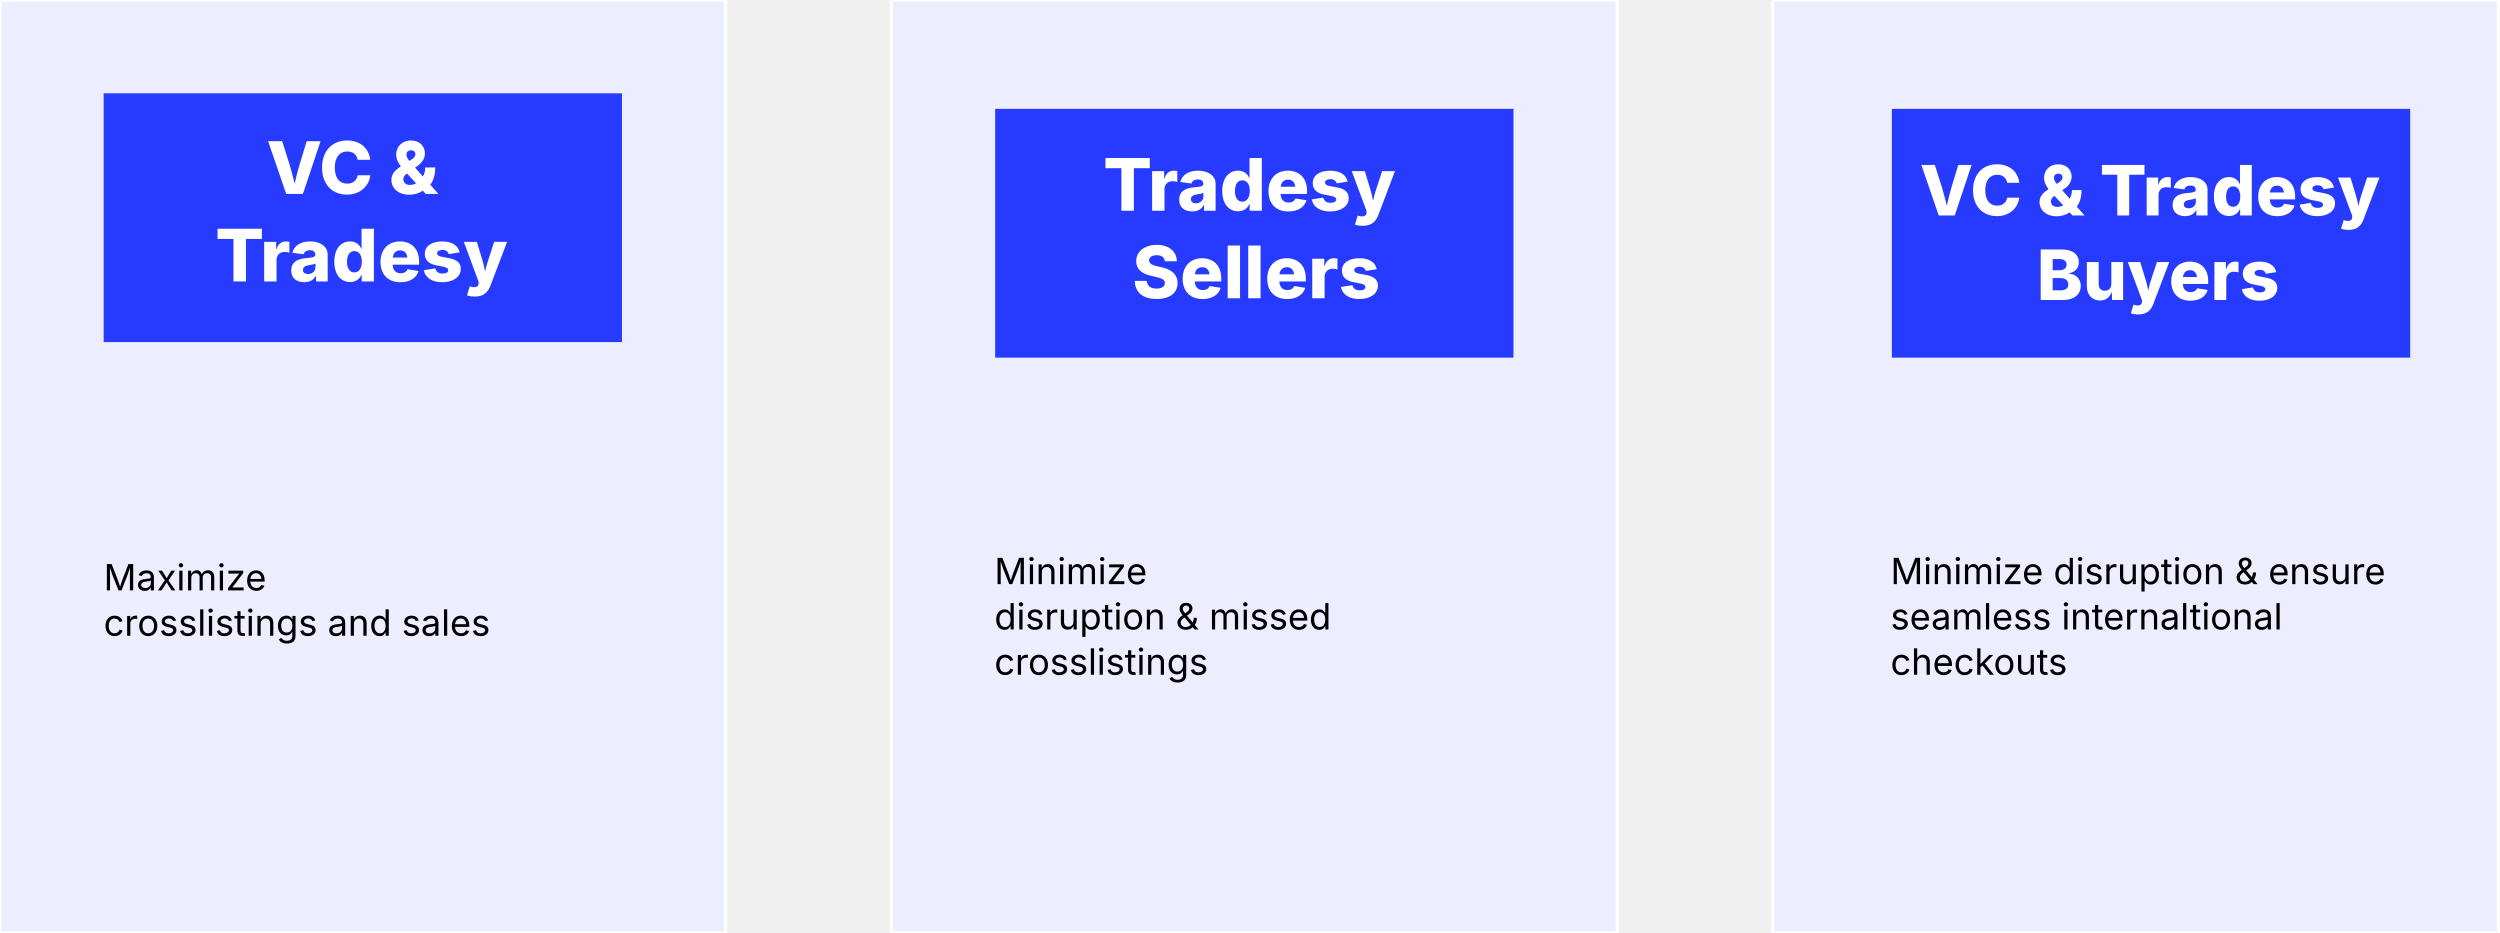
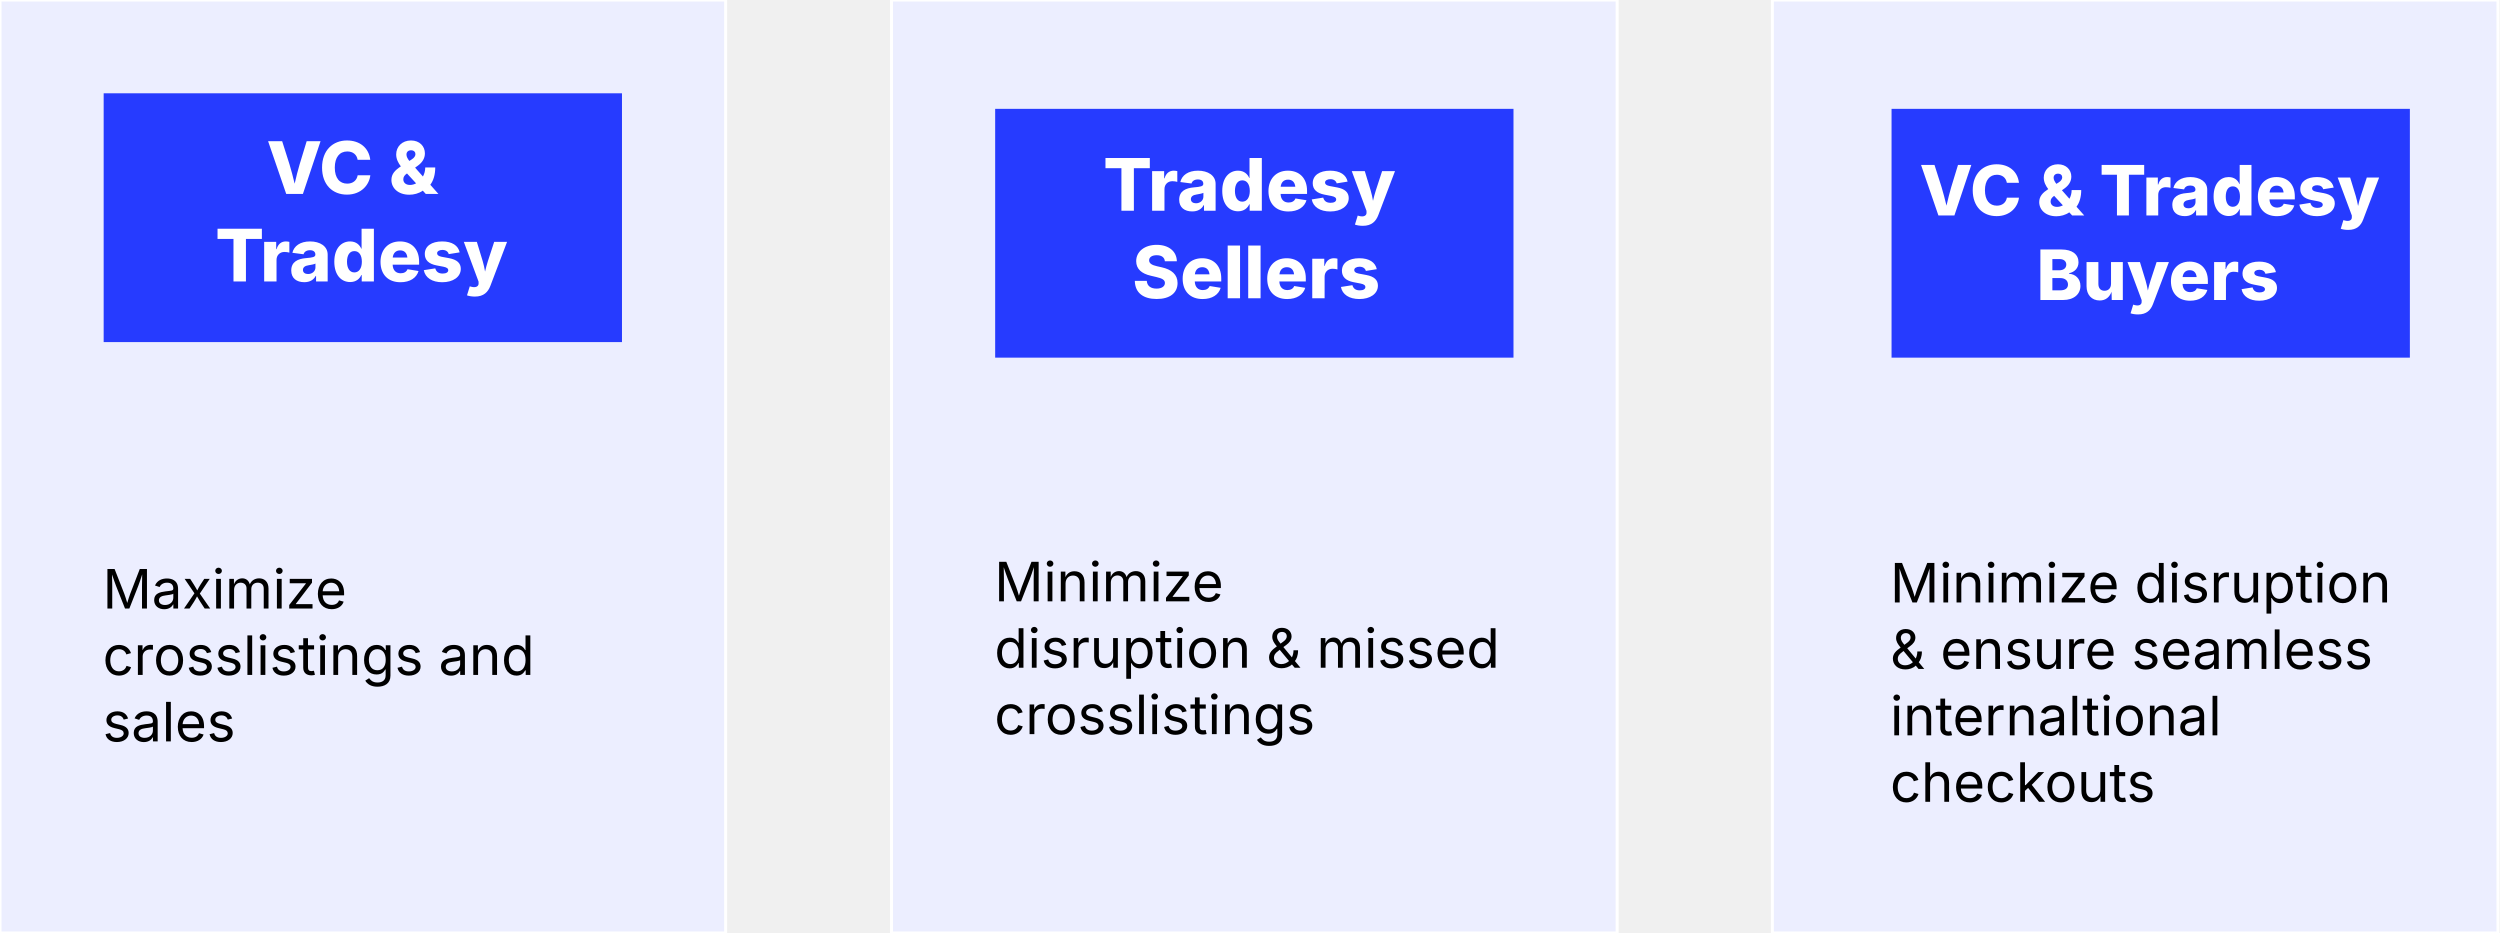
<svg xmlns="http://www.w3.org/2000/svg" width="828" height="309" viewBox="0 0 828 309" fill="none">
  <g id="Goals">
    <g id="Goal 1">
      <g id="Goal 2">
        <rect id="Goal 2 Rect" x="295.267" width="240.333" height="309" fill="#ECEEFF" stroke="white" />
-         <text id="Minimize disruption &amp; missed crosslistings" fill="black" xml:space="preserve" style="white-space: pre" font-family="Inter" font-size="12" letter-spacing="0em">
-           <tspan x="329.329" y="193.469">Minimize
+         <text id="Minimize disruption &amp; missed crosslistings" fill="black" xml:space="preserve" style="white-space: pre" font-family="Inter" font-size="18" letter-spacing="0em">
+           <tspan x="329.329" y="199.151">Minimize
</tspan>
-           <tspan x="329.329" y="208.469">disruption &amp; missed </tspan>
-           <tspan x="329.329" y="223.469">crosslistings</tspan>
+           <tspan x="329.329" y="221.151">disruption &amp; missed </tspan>
+           <tspan x="329.329" y="243.151">crosslistings</tspan>
        </text>
        <rect id="Title 2 Rect" x="329.6" y="36.05" width="171.667" height="82.4" fill="#263BFF" />
        <text id="Tradesy Sellers" fill="white" xml:space="preserve" style="white-space: pre" font-family="Inter" font-size="24" font-weight="800" letter-spacing="0em">
          <tspan x="365.35" y="69.793">Tradesy 
</tspan>
          <tspan x="375.006" y="98.793">Sellers</tspan>
        </text>
      </g>
      <g id="Goal 3">
-         <rect id="Goal 3 Rect" x="587.1" width="240.333" height="309" fill="#ECEEFF" stroke="white" />
-         <text id="Minimize disruption &amp; ensure seamless internaltional checkouts" fill="black" xml:space="preserve" style="white-space: pre" font-family="Inter" font-size="12" letter-spacing="0em">
-           <tspan x="626.132" y="193.469">Minimize disruption &amp; ensure </tspan>
-           <tspan x="626.132" y="208.469">seamless internaltional
+         <rect id="Goal 3 Rect" x="587" width="240.333" height="309" fill="#ECEEFF" stroke="white" />
+         <text id="Minimize disruption &amp; ensure seamless internaltional checkouts" fill="black" xml:space="preserve" style="white-space: pre" font-family="Inter" font-size="18" letter-spacing="0em">
+           <tspan x="626" y="199.545">Minimize disruption </tspan>
+           <tspan x="626" y="221.545">&amp; ensure seamless </tspan>
+           <tspan x="626" y="243.545">internaltional
</tspan>
-           <tspan x="626.132" y="223.469">checkouts</tspan>
+           <tspan x="626" y="265.545">checkouts</tspan>
        </text>
-         <rect id="Title 3 Rect" x="626.583" y="36.05" width="171.667" height="82.4" fill="#263BFF" />
+         <rect id="Title 3 Rect" x="626.483" y="36.05" width="171.667" height="82.4" fill="#263BFF" />
        <text id="VC &amp; Tradesy Buyers" fill="white" xml:space="preserve" style="white-space: pre" font-family="Inter" font-size="23" font-weight="800" letter-spacing="0em">
-           <tspan x="635.824" y="71.364">VC &amp; Tradesy
+           <tspan x="635.724" y="71.364">VC &amp; Tradesy
</tspan>
-           <tspan x="669.549" y="99.364"> Buyers</tspan>
+           <tspan x="669.449" y="99.364"> Buyers</tspan>
        </text>
      </g>
      <rect id="Goal 1 Rect" width="240.333" height="309" fill="#ECEEFF" stroke="white" />
-       <text id="Maximize crosslistings and sales" fill="black" xml:space="preserve" style="white-space: pre" font-family="Inter" font-size="12" letter-spacing="0em">
-         <tspan x="34.333" y="195.547">Maximize 
+       <text id="Maximize crosslistings and sales" fill="black" xml:space="preserve" style="white-space: pre" font-family="Inter" font-size="18" letter-spacing="0em">
+         <tspan x="34" y="201.545">Maximize 
</tspan>
-         <tspan x="34.333" y="210.547">crosslistings and sales</tspan>
+         <tspan x="34" y="223.545">crosslistings and </tspan>
+         <tspan x="34" y="245.545">sales</tspan>
      </text>
      <rect id="Title 1 Rect" x="34.333" y="30.9" width="171.667" height="82.4" fill="#263BFF" />
      <text id="VC &amp; Tradesy" fill="white" xml:space="preserve" style="white-space: pre" font-family="Inter" font-size="24" font-weight="800" letter-spacing="0em">
        <tspan x="88.246" y="64.227">VC &amp; 
</tspan>
        <tspan x="71.266" y="93.227">Tradesy</tspan>
      </text>
    </g>
  </g>
</svg>
